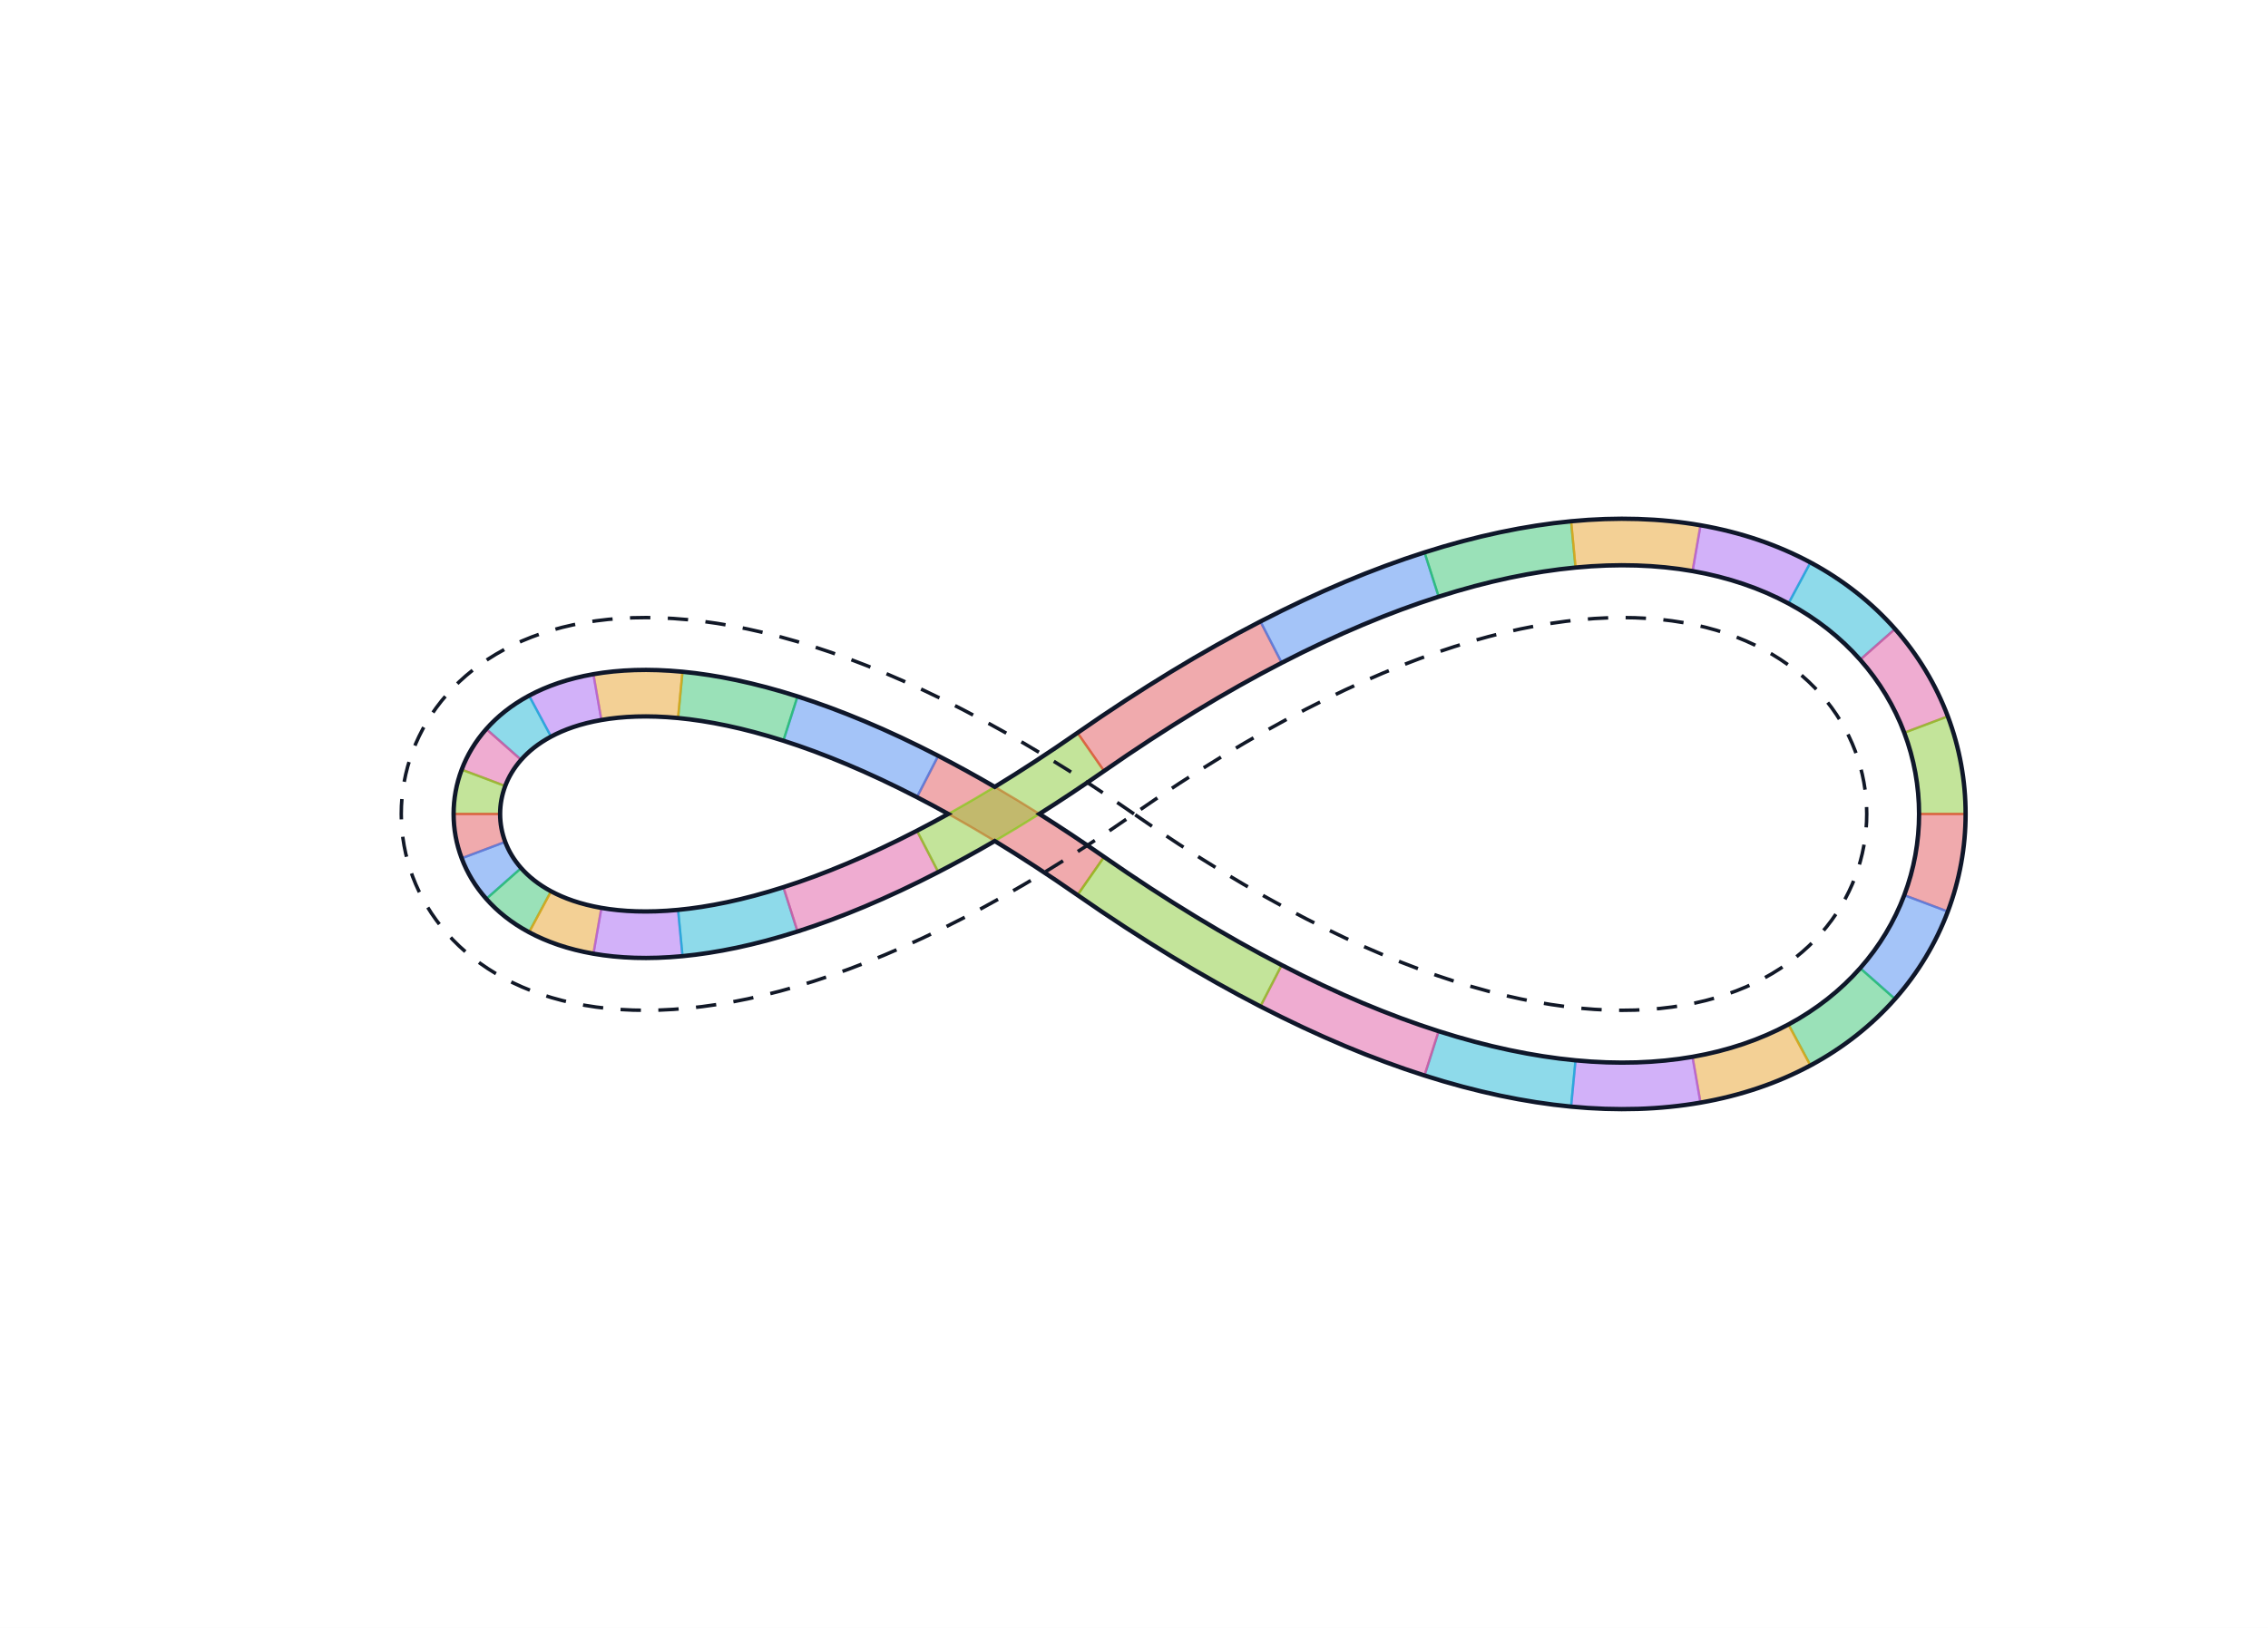
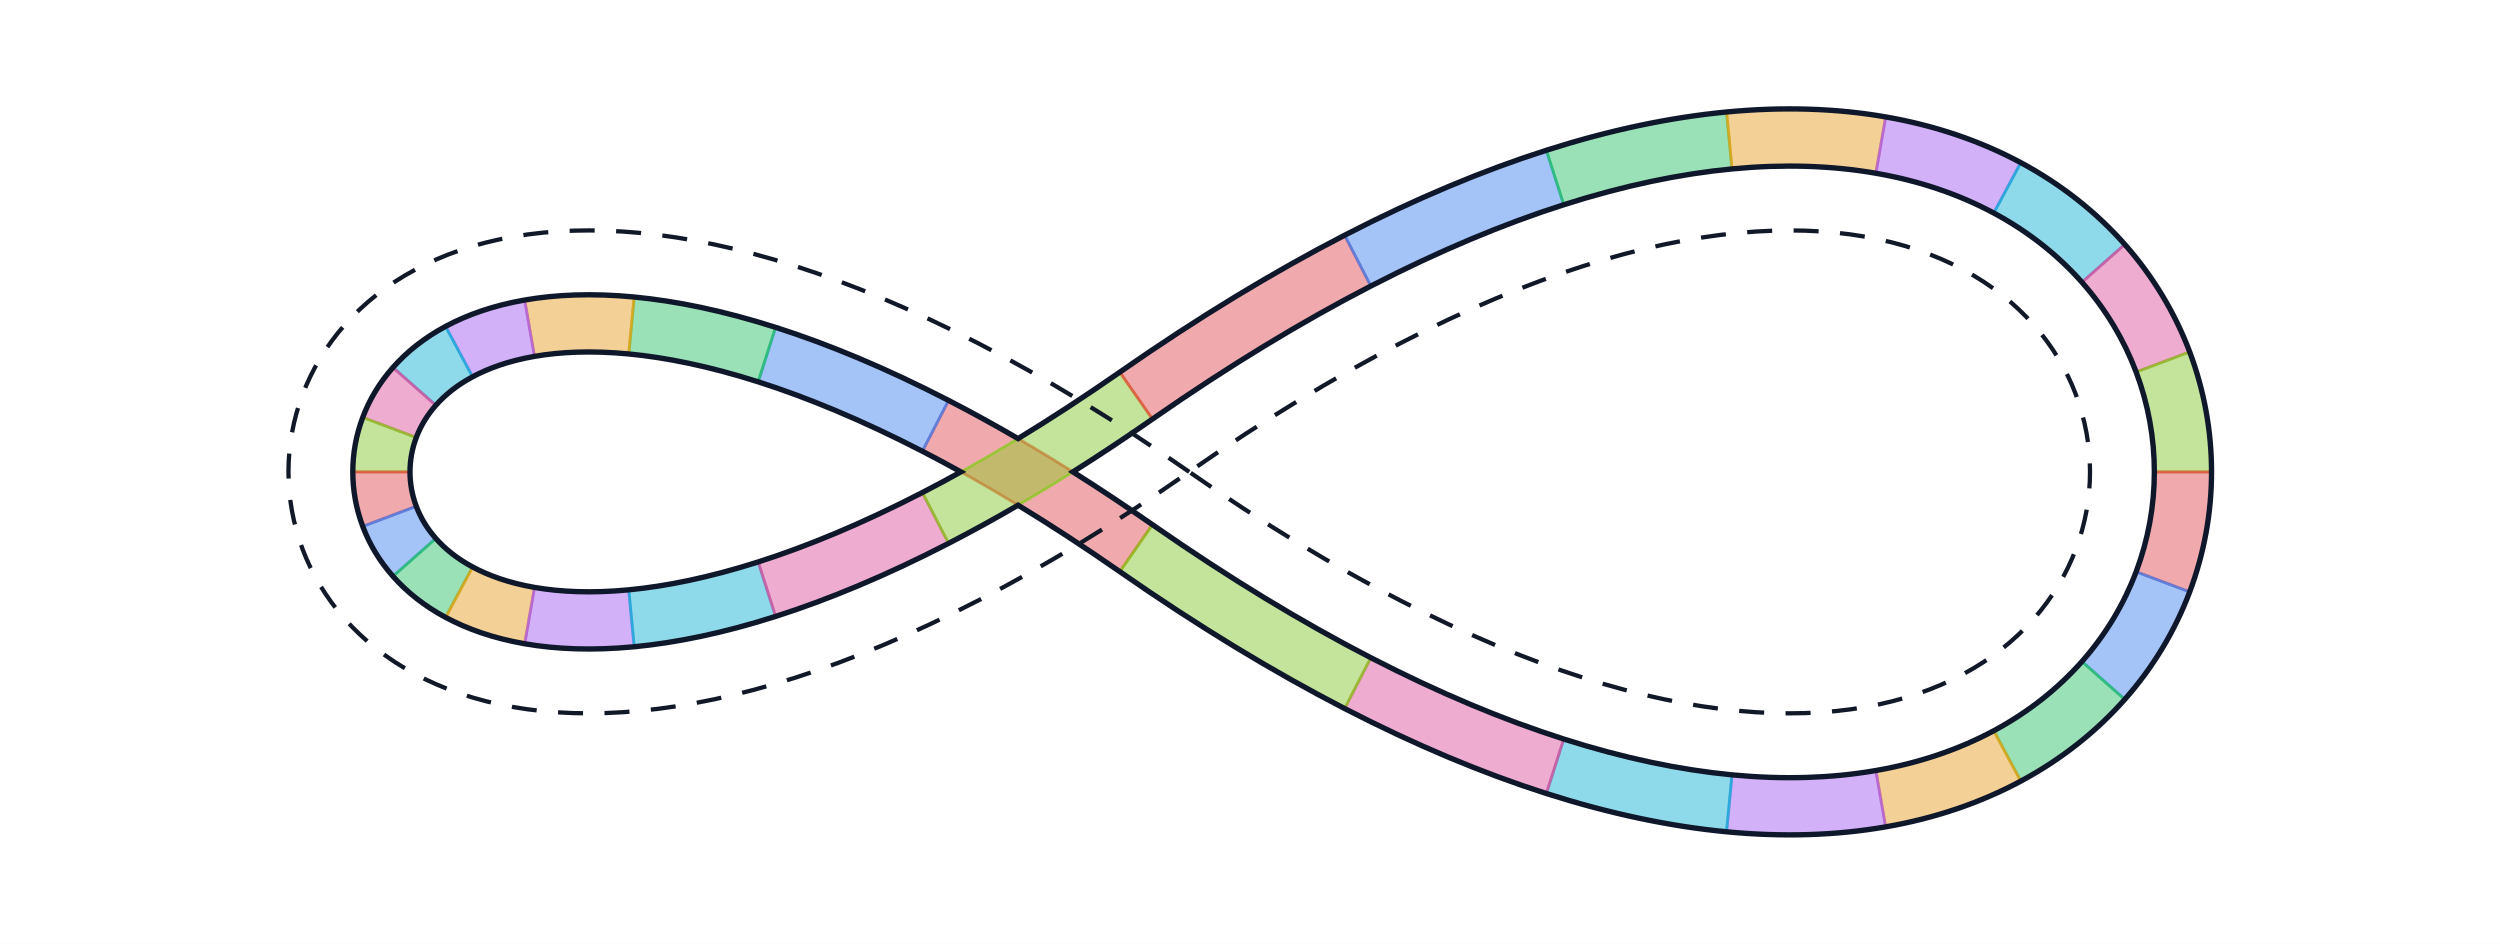
- <svg xmlns="http://www.w3.org/2000/svg" viewBox="-390 -280 780 560" width="780" height="560">
-   <rect x="-390" y="-280" width="780" height="560" style="fill: #ffffff" />
-   <path d="M -32.532 0 C -25.313 4.554 -17.897 9.471 -10.287 14.771 C 11.29 29.798 31.643 42.096 50.807 51.987 C 69.971 61.877 87.948 69.362 104.777 74.734 C 121.604 80.105 137.289 83.365 151.847 84.759 C 166.402 86.153 179.837 85.679 192.087 83.546 C 204.335 81.413 215.392 77.616 225.076 72.417 C 234.759 67.219 243.045 60.626 249.739 53.052 C 256.431 45.477 261.516 36.944 264.907 27.939 C 268.299 18.934 270 9.466 270 0 S 268.299 -18.934 264.907 -27.939 C 261.516 -36.944 256.431 -45.477 249.739 -53.052 C 243.045 -60.626 234.759 -67.219 225.076 -72.417 C 215.392 -77.616 204.335 -81.413 192.087 -83.546 C 179.837 -85.679 166.402 -86.153 151.847 -84.759 C 137.289 -83.365 121.604 -80.105 104.777 -74.734 C 87.948 -69.362 69.971 -61.877 50.807 -51.987 C 31.643 -42.096 11.29 -29.798 -10.287 -14.771 C -17.897 -9.471 -25.313 -4.554 -32.532 0 Z M -47.879 -9.311 C -38.764 -14.862 -29.278 -21.043 -19.431 -27.901 C 2.659 -43.285 23.604 -55.952 43.469 -66.205 C 63.334 -76.457 82.124 -84.298 99.911 -89.976 C 117.696 -95.653 134.49 -99.17 150.322 -100.686 C 166.148 -102.201 181.026 -101.712 194.832 -99.309 C 208.632 -96.906 221.351 -92.577 232.644 -86.514 C 243.935 -80.453 253.753 -72.672 261.728 -63.646 C 269.704 -54.621 275.808 -44.392 279.881 -33.578 C 283.954 -22.764 286 -11.381 286 0 S 283.954 22.764 279.881 33.578 C 275.808 44.392 269.704 54.621 261.728 63.646 C 253.753 72.672 243.935 80.453 232.644 86.514 C 221.351 92.577 208.632 96.906 194.832 99.309 C 181.026 101.712 166.148 102.201 150.322 100.686 C 134.49 99.17 117.696 95.653 99.911 89.976 C 82.124 84.298 63.334 76.457 43.469 66.205 C 23.604 55.952 2.659 43.285 -19.431 27.901 C -29.278 21.043 -38.764 14.862 -47.879 9.311 C -54.542 13.191 -61.022 16.746 -67.318 19.996 C -84.904 29.072 -101.052 35.755 -115.723 40.438 C -130.396 45.122 -143.586 47.803 -155.278 48.923 C -166.973 50.043 -177.163 49.603 -185.913 48.079 C -194.665 46.555 -201.983 43.954 -208.049 40.698 C -214.116 37.442 -218.955 33.522 -222.761 29.214 C -226.569 24.905 -229.359 20.185 -231.218 15.25 C -233.076 10.316 -234 5.159 -234 0 S -233.076 -10.316 -231.218 -15.25 C -229.359 -20.185 -226.569 -24.905 -222.761 -29.214 C -218.955 -33.522 -214.116 -37.442 -208.049 -40.698 C -201.983 -43.954 -194.665 -46.555 -185.913 -48.079 C -177.163 -49.603 -166.973 -50.043 -155.278 -48.923 C -143.586 -47.803 -130.396 -45.122 -115.723 -40.438 C -101.052 -35.755 -84.904 -29.072 -67.318 -19.996 C -61.022 -16.746 -54.542 -13.191 -47.879 -9.311 Z M -63.871 0 C -67.533 -2.032 -71.128 -3.957 -74.656 -5.778 C -91.541 -14.492 -106.876 -20.819 -120.589 -25.196 C -134.304 -29.574 -146.385 -31.998 -156.803 -32.996 C -167.227 -33.994 -175.974 -33.569 -183.168 -32.316 C -190.368 -31.063 -196.024 -28.994 -200.481 -26.601 C -204.94 -24.207 -208.247 -21.476 -210.772 -18.619 C -213.296 -15.762 -215.067 -12.737 -216.244 -9.611 C -217.421 -6.486 -218 -3.244 -218 0 S -217.421 6.486 -216.244 9.611 C -215.067 12.737 -213.296 15.762 -210.772 18.619 C -208.247 21.476 -204.94 24.207 -200.481 26.601 C -196.024 28.994 -190.368 31.063 -183.168 32.316 C -175.974 33.569 -167.227 33.994 -156.803 32.996 C -146.385 31.998 -134.304 29.574 -120.589 25.196 C -106.876 20.819 -91.541 14.492 -74.656 5.778 C -71.128 3.957 -67.533 2.032 -63.871 0 Z" style="fill: #f1f5f9; stroke: none" />
+ <svg xmlns="http://www.w3.org/2000/svg" viewBox="-332.7 -132.015 699.4 264.03" width="699.4" height="264.03">
+   <rect x="-332.7" y="-132.015" width="699.4" height="264.03" style="fill: #ffffff" />
+   <path d="M -10.287 14.771 C 11.29 29.798 31.643 42.096 50.807 51.987 C 69.971 61.877 87.948 69.362 104.777 74.734 C 121.604 80.105 137.289 83.365 151.847 84.759 C 166.402 86.153 179.837 85.679 192.087 83.546 C 204.335 81.413 215.392 77.616 225.076 72.417 C 234.759 67.219 243.045 60.626 249.739 53.052 C 256.431 45.477 261.516 36.944 264.907 27.939 C 268.299 18.934 270 9.466 270 0 S 268.299 -18.934 264.907 -27.939 C 261.516 -36.944 256.431 -45.477 249.739 -53.052 C 243.045 -60.626 234.759 -67.219 225.076 -72.417 C 215.392 -77.616 204.335 -81.413 192.087 -83.546 C 179.837 -85.679 166.402 -86.153 151.847 -84.759 C 137.289 -83.365 121.604 -80.105 104.777 -74.734 C 87.948 -69.362 69.971 -61.877 50.807 -51.987 C 31.643 -42.096 11.29 -29.798 -10.287 -14.771 C -17.897 -9.471 -25.313 -4.554 -32.532 0 C -25.313 4.554 -17.897 9.471 -10.287 14.771 Z M -63.871 0 C -67.533 -2.032 -71.128 -3.957 -74.656 -5.778 C -91.541 -14.492 -106.876 -20.819 -120.589 -25.196 C -134.304 -29.574 -146.385 -31.998 -156.803 -32.996 C -167.227 -33.994 -175.974 -33.569 -183.168 -32.316 C -190.368 -31.063 -196.024 -28.994 -200.481 -26.601 C -204.94 -24.207 -208.247 -21.476 -210.772 -18.619 C -213.296 -15.762 -215.067 -12.737 -216.244 -9.611 C -217.421 -6.486 -218 -3.244 -218 0 S -217.421 6.486 -216.244 9.611 C -215.067 12.737 -213.296 15.762 -210.772 18.619 C -208.247 21.476 -204.94 24.207 -200.481 26.601 C -196.024 28.994 -190.368 31.063 -183.168 32.316 C -175.974 33.569 -167.227 33.994 -156.803 32.996 C -146.385 31.998 -134.304 29.574 -120.589 25.196 C -106.876 20.819 -91.541 14.492 -74.656 5.778 C -71.128 3.957 -67.533 2.032 -63.871 0 Z M 43.469 66.205 C 23.604 55.952 2.659 43.285 -19.431 27.901 C -29.278 21.043 -38.764 14.862 -47.879 9.311 C -54.542 13.191 -61.022 16.746 -67.318 19.996 C -84.904 29.072 -101.052 35.755 -115.723 40.438 C -130.396 45.122 -143.586 47.803 -155.278 48.923 C -166.973 50.043 -177.163 49.603 -185.913 48.079 C -194.665 46.555 -201.983 43.954 -208.049 40.698 C -214.116 37.442 -218.955 33.522 -222.761 29.214 C -226.569 24.905 -229.359 20.185 -231.218 15.25 C -233.076 10.316 -234 5.159 -234 0 S -233.076 -10.316 -231.218 -15.25 C -229.359 -20.185 -226.569 -24.905 -222.761 -29.214 C -218.955 -33.522 -214.116 -37.442 -208.049 -40.698 C -201.983 -43.954 -194.665 -46.555 -185.913 -48.079 C -177.163 -49.603 -166.973 -50.043 -155.278 -48.923 C -143.586 -47.803 -130.396 -45.122 -115.723 -40.438 C -101.052 -35.755 -84.904 -29.072 -67.318 -19.996 C -61.022 -16.746 -54.542 -13.191 -47.879 -9.311 C -38.764 -14.862 -29.278 -21.043 -19.431 -27.901 C 2.659 -43.285 23.604 -55.952 43.469 -66.205 C 63.334 -76.457 82.124 -84.298 99.911 -89.976 C 117.696 -95.653 134.49 -99.17 150.322 -100.686 C 166.148 -102.201 181.026 -101.712 194.832 -99.309 C 208.632 -96.906 221.351 -92.577 232.644 -86.514 C 243.935 -80.453 253.753 -72.672 261.728 -63.646 C 269.704 -54.621 275.808 -44.392 279.881 -33.578 C 283.954 -22.764 286 -11.381 286 0 S 283.954 22.764 279.881 33.578 C 275.808 44.392 269.704 54.621 261.728 63.646 C 253.753 72.672 243.935 80.453 232.644 86.514 C 221.351 92.577 208.632 96.906 194.832 99.309 C 181.026 101.712 166.148 102.201 150.322 100.686 C 134.49 99.17 117.696 95.653 99.911 89.976 C 82.124 84.298 63.334 76.457 43.469 66.205 Z" style="fill: #f1f5f9; stroke: none" />
  <path d="M -19.431 27.901 C -39.341 14.035 -57.771 2.936 -74.656 -5.778 L -67.318 -19.996 C -49.732 -10.92 -30.71 0.548 -10.287 14.771 Z" style="fill: #ef4444; fill-opacity: 0.42; stroke: #ef4444; stroke-opacity: 0.7; stroke-width: 0.8" />
  <path d="M -74.656 -5.778 C -91.541 -14.492 -106.876 -20.819 -120.589 -25.196 L -115.723 -40.438 C -101.052 -35.755 -84.904 -29.072 -67.318 -19.996 Z" style="fill: #3b82f6; fill-opacity: 0.42; stroke: #3b82f6; stroke-opacity: 0.7; stroke-width: 0.8" />
  <path d="M -120.589 -25.196 C -134.304 -29.574 -146.385 -31.998 -156.803 -32.996 L -155.278 -48.923 C -143.586 -47.803 -130.396 -45.122 -115.723 -40.438 Z" style="fill: #22c55e; fill-opacity: 0.42; stroke: #22c55e; stroke-opacity: 0.7; stroke-width: 0.8" />
  <path d="M -156.803 -32.996 C -167.227 -33.994 -175.974 -33.569 -183.168 -32.316 L -185.913 -48.079 C -177.163 -49.603 -166.973 -50.043 -155.278 -48.923 Z" style="fill: #f59e0b; fill-opacity: 0.42; stroke: #f59e0b; stroke-opacity: 0.7; stroke-width: 0.8" />
  <path d="M -183.168 -32.316 C -190.368 -31.063 -196.024 -28.994 -200.481 -26.601 L -208.049 -40.698 C -201.983 -43.954 -194.665 -46.555 -185.913 -48.079 Z" style="fill: #a855f7; fill-opacity: 0.42; stroke: #a855f7; stroke-opacity: 0.7; stroke-width: 0.8" />
  <path d="M -200.481 -26.601 C -204.94 -24.207 -208.247 -21.476 -210.772 -18.619 L -222.761 -29.214 C -218.955 -33.522 -214.116 -37.442 -208.049 -40.698 Z" style="fill: #06b6d4; fill-opacity: 0.42; stroke: #06b6d4; stroke-opacity: 0.7; stroke-width: 0.8" />
  <path d="M -210.772 -18.619 C -213.296 -15.762 -215.067 -12.737 -216.244 -9.611 L -231.218 -15.25 C -229.359 -20.185 -226.569 -24.905 -222.761 -29.214 Z" style="fill: #ec4899; fill-opacity: 0.42; stroke: #ec4899; stroke-opacity: 0.7; stroke-width: 0.8" />
  <path d="M -216.244 -9.611 C -217.421 -6.486 -218 -3.244 -218 0 H -234 C -234 -5.159 -233.076 -10.316 -231.218 -15.25 Z" style="fill: #84cc16; fill-opacity: 0.42; stroke: #84cc16; stroke-opacity: 0.7; stroke-width: 0.8" />
  <path d="M -218 0 C -218 3.244 -217.421 6.486 -216.244 9.611 L -231.218 15.25 C -233.076 10.316 -234 5.159 -234 0 Z" style="fill: #ef4444; fill-opacity: 0.42; stroke: #ef4444; stroke-opacity: 0.7; stroke-width: 0.8" />
  <path d="M -216.244 9.611 C -215.067 12.737 -213.296 15.762 -210.772 18.619 L -222.761 29.214 C -226.569 24.905 -229.359 20.185 -231.218 15.25 Z" style="fill: #3b82f6; fill-opacity: 0.42; stroke: #3b82f6; stroke-opacity: 0.7; stroke-width: 0.8" />
  <path d="M -210.772 18.619 C -208.247 21.476 -204.94 24.207 -200.481 26.601 L -208.049 40.698 C -214.116 37.442 -218.955 33.522 -222.761 29.214 Z" style="fill: #22c55e; fill-opacity: 0.42; stroke: #22c55e; stroke-opacity: 0.7; stroke-width: 0.8" />
  <path d="M -200.481 26.601 C -196.024 28.994 -190.368 31.063 -183.168 32.316 L -185.913 48.079 C -194.665 46.555 -201.983 43.954 -208.049 40.698 Z" style="fill: #f59e0b; fill-opacity: 0.42; stroke: #f59e0b; stroke-opacity: 0.7; stroke-width: 0.8" />
  <path d="M -183.168 32.316 C -175.974 33.569 -167.227 33.994 -156.803 32.996 L -155.278 48.923 C -166.973 50.043 -177.163 49.603 -185.913 48.079 Z" style="fill: #a855f7; fill-opacity: 0.42; stroke: #a855f7; stroke-opacity: 0.7; stroke-width: 0.8" />
  <path d="M -156.803 32.996 C -146.385 31.998 -134.304 29.574 -120.589 25.196 L -115.723 40.438 C -130.396 45.122 -143.586 47.803 -155.278 48.923 Z" style="fill: #06b6d4; fill-opacity: 0.42; stroke: #06b6d4; stroke-opacity: 0.7; stroke-width: 0.8" />
  <path d="M -120.589 25.196 C -106.876 20.819 -91.541 14.492 -74.656 5.778 L -67.318 19.996 C -84.904 29.072 -101.052 35.755 -115.723 40.438 Z" style="fill: #ec4899; fill-opacity: 0.42; stroke: #ec4899; stroke-opacity: 0.7; stroke-width: 0.8" />
  <path d="M -74.656 5.778 C -57.771 -2.936 -39.341 -14.035 -19.431 -27.901 L -10.287 -14.771 C -30.71 -0.548 -49.732 10.92 -67.318 19.996 Z" style="fill: #84cc16; fill-opacity: 0.42; stroke: #84cc16; stroke-opacity: 0.7; stroke-width: 0.8" />
  <path d="M -19.431 -27.901 C 2.659 -43.285 23.604 -55.952 43.469 -66.205 L 50.807 -51.987 C 31.643 -42.096 11.29 -29.798 -10.287 -14.771 Z" style="fill: #ef4444; fill-opacity: 0.42; stroke: #ef4444; stroke-opacity: 0.7; stroke-width: 0.8" />
  <path d="M 43.469 -66.205 C 63.334 -76.457 82.124 -84.298 99.911 -89.976 L 104.777 -74.734 C 87.948 -69.362 69.971 -61.877 50.807 -51.987 Z" style="fill: #3b82f6; fill-opacity: 0.42; stroke: #3b82f6; stroke-opacity: 0.7; stroke-width: 0.8" />
  <path d="M 99.911 -89.976 C 117.696 -95.653 134.49 -99.17 150.322 -100.686 L 151.847 -84.759 C 137.289 -83.365 121.604 -80.105 104.777 -74.734 Z" style="fill: #22c55e; fill-opacity: 0.42; stroke: #22c55e; stroke-opacity: 0.7; stroke-width: 0.8" />
  <path d="M 150.322 -100.686 C 166.148 -102.201 181.026 -101.712 194.832 -99.309 L 192.087 -83.546 C 179.837 -85.679 166.402 -86.153 151.847 -84.759 Z" style="fill: #f59e0b; fill-opacity: 0.42; stroke: #f59e0b; stroke-opacity: 0.7; stroke-width: 0.8" />
  <path d="M 194.832 -99.309 C 208.632 -96.906 221.351 -92.577 232.644 -86.514 L 225.076 -72.417 C 215.392 -77.616 204.335 -81.413 192.087 -83.546 Z" style="fill: #a855f7; fill-opacity: 0.42; stroke: #a855f7; stroke-opacity: 0.7; stroke-width: 0.8" />
  <path d="M 232.644 -86.514 C 243.935 -80.453 253.753 -72.672 261.728 -63.646 L 249.739 -53.052 C 243.045 -60.626 234.759 -67.219 225.076 -72.417 Z" style="fill: #06b6d4; fill-opacity: 0.42; stroke: #06b6d4; stroke-opacity: 0.7; stroke-width: 0.8" />
  <path d="M 261.728 -63.646 C 269.704 -54.621 275.808 -44.392 279.881 -33.578 L 264.907 -27.939 C 261.516 -36.944 256.431 -45.477 249.739 -53.052 Z" style="fill: #ec4899; fill-opacity: 0.42; stroke: #ec4899; stroke-opacity: 0.7; stroke-width: 0.8" />
  <path d="M 279.881 -33.578 C 283.954 -22.764 286 -11.381 286 0 H 270 C 270 -9.466 268.299 -18.934 264.907 -27.939 Z" style="fill: #84cc16; fill-opacity: 0.42; stroke: #84cc16; stroke-opacity: 0.7; stroke-width: 0.8" />
  <path d="M 286 0 C 286 11.381 283.954 22.764 279.881 33.578 L 264.907 27.939 C 268.299 18.934 270 9.466 270 0 Z" style="fill: #ef4444; fill-opacity: 0.42; stroke: #ef4444; stroke-opacity: 0.7; stroke-width: 0.8" />
  <path d="M 279.881 33.578 C 275.808 44.392 269.704 54.621 261.728 63.646 L 249.739 53.052 C 256.431 45.477 261.516 36.944 264.907 27.939 Z" style="fill: #3b82f6; fill-opacity: 0.42; stroke: #3b82f6; stroke-opacity: 0.7; stroke-width: 0.8" />
  <path d="M 261.728 63.646 C 253.753 72.672 243.935 80.453 232.644 86.514 L 225.076 72.417 C 234.759 67.219 243.045 60.626 249.739 53.052 Z" style="fill: #22c55e; fill-opacity: 0.42; stroke: #22c55e; stroke-opacity: 0.7; stroke-width: 0.8" />
  <path d="M 232.644 86.514 C 221.351 92.577 208.632 96.906 194.832 99.309 L 192.087 83.546 C 204.335 81.413 215.392 77.616 225.076 72.417 Z" style="fill: #f59e0b; fill-opacity: 0.42; stroke: #f59e0b; stroke-opacity: 0.7; stroke-width: 0.8" />
  <path d="M 194.832 99.309 C 181.026 101.712 166.148 102.201 150.322 100.686 L 151.847 84.759 C 166.402 86.153 179.837 85.679 192.087 83.546 Z" style="fill: #a855f7; fill-opacity: 0.42; stroke: #a855f7; stroke-opacity: 0.7; stroke-width: 0.8" />
  <path d="M 150.322 100.686 C 134.49 99.17 117.696 95.653 99.911 89.976 L 104.777 74.734 C 121.604 80.105 137.289 83.365 151.847 84.759 Z" style="fill: #06b6d4; fill-opacity: 0.42; stroke: #06b6d4; stroke-opacity: 0.7; stroke-width: 0.8" />
  <path d="M 99.911 89.976 C 82.124 84.298 63.334 76.457 43.469 66.205 L 50.807 51.987 C 69.971 61.877 87.948 69.362 104.777 74.734 Z" style="fill: #ec4899; fill-opacity: 0.42; stroke: #ec4899; stroke-opacity: 0.7; stroke-width: 0.8" />
  <path d="M 43.469 66.205 C 23.604 55.952 2.659 43.285 -19.431 27.901 L -10.287 14.771 C 11.29 29.798 31.643 42.096 50.807 51.987 Z" style="fill: #84cc16; fill-opacity: 0.42; stroke: #84cc16; stroke-opacity: 0.7; stroke-width: 0.8" />
-   <path d="M -32.532 0 C -25.313 4.554 -17.897 9.471 -10.287 14.771 C 11.29 29.798 31.643 42.096 50.807 51.987 C 69.971 61.877 87.948 69.362 104.777 74.734 C 121.604 80.105 137.289 83.365 151.847 84.759 C 166.402 86.153 179.837 85.679 192.087 83.546 C 204.335 81.413 215.392 77.616 225.076 72.417 C 234.759 67.219 243.045 60.626 249.739 53.052 C 256.431 45.477 261.516 36.944 264.907 27.939 C 268.299 18.934 270 9.466 270 0 S 268.299 -18.934 264.907 -27.939 C 261.516 -36.944 256.431 -45.477 249.739 -53.052 C 243.045 -60.626 234.759 -67.219 225.076 -72.417 C 215.392 -77.616 204.335 -81.413 192.087 -83.546 C 179.837 -85.679 166.402 -86.153 151.847 -84.759 C 137.289 -83.365 121.604 -80.105 104.777 -74.734 C 87.948 -69.362 69.971 -61.877 50.807 -51.987 C 31.643 -42.096 11.29 -29.798 -10.287 -14.771 C -17.897 -9.471 -25.313 -4.554 -32.532 0 Z M -47.879 -9.311 C -38.764 -14.862 -29.278 -21.043 -19.431 -27.901 C 2.659 -43.285 23.604 -55.952 43.469 -66.205 C 63.334 -76.457 82.124 -84.298 99.911 -89.976 C 117.696 -95.653 134.49 -99.17 150.322 -100.686 C 166.148 -102.201 181.026 -101.712 194.832 -99.309 C 208.632 -96.906 221.351 -92.577 232.644 -86.514 C 243.935 -80.453 253.753 -72.672 261.728 -63.646 C 269.704 -54.621 275.808 -44.392 279.881 -33.578 C 283.954 -22.764 286 -11.381 286 0 S 283.954 22.764 279.881 33.578 C 275.808 44.392 269.704 54.621 261.728 63.646 C 253.753 72.672 243.935 80.453 232.644 86.514 C 221.351 92.577 208.632 96.906 194.832 99.309 C 181.026 101.712 166.148 102.201 150.322 100.686 C 134.49 99.17 117.696 95.653 99.911 89.976 C 82.124 84.298 63.334 76.457 43.469 66.205 C 23.604 55.952 2.659 43.285 -19.431 27.901 C -29.278 21.043 -38.764 14.862 -47.879 9.311 C -54.542 13.191 -61.022 16.746 -67.318 19.996 C -84.904 29.072 -101.052 35.755 -115.723 40.438 C -130.396 45.122 -143.586 47.803 -155.278 48.923 C -166.973 50.043 -177.163 49.603 -185.913 48.079 C -194.665 46.555 -201.983 43.954 -208.049 40.698 C -214.116 37.442 -218.955 33.522 -222.761 29.214 C -226.569 24.905 -229.359 20.185 -231.218 15.25 C -233.076 10.316 -234 5.159 -234 0 S -233.076 -10.316 -231.218 -15.25 C -229.359 -20.185 -226.569 -24.905 -222.761 -29.214 C -218.955 -33.522 -214.116 -37.442 -208.049 -40.698 C -201.983 -43.954 -194.665 -46.555 -185.913 -48.079 C -177.163 -49.603 -166.973 -50.043 -155.278 -48.923 C -143.586 -47.803 -130.396 -45.122 -115.723 -40.438 C -101.052 -35.755 -84.904 -29.072 -67.318 -19.996 C -61.022 -16.746 -54.542 -13.191 -47.879 -9.311 Z M -63.871 0 C -67.533 -2.032 -71.128 -3.957 -74.656 -5.778 C -91.541 -14.492 -106.876 -20.819 -120.589 -25.196 C -134.304 -29.574 -146.385 -31.998 -156.803 -32.996 C -167.227 -33.994 -175.974 -33.569 -183.168 -32.316 C -190.368 -31.063 -196.024 -28.994 -200.481 -26.601 C -204.94 -24.207 -208.247 -21.476 -210.772 -18.619 C -213.296 -15.762 -215.067 -12.737 -216.244 -9.611 C -217.421 -6.486 -218 -3.244 -218 0 S -217.421 6.486 -216.244 9.611 C -215.067 12.737 -213.296 15.762 -210.772 18.619 C -208.247 21.476 -204.94 24.207 -200.481 26.601 C -196.024 28.994 -190.368 31.063 -183.168 32.316 C -175.974 33.569 -167.227 33.994 -156.803 32.996 C -146.385 31.998 -134.304 29.574 -120.589 25.196 C -106.876 20.819 -91.541 14.492 -74.656 5.778 C -71.128 3.957 -67.533 2.032 -63.871 0 Z" style="fill: none; stroke: #0f172a; stroke-width: 1.5" />
+   <path d="M -10.287 14.771 C 11.29 29.798 31.643 42.096 50.807 51.987 C 69.971 61.877 87.948 69.362 104.777 74.734 C 121.604 80.105 137.289 83.365 151.847 84.759 C 166.402 86.153 179.837 85.679 192.087 83.546 C 204.335 81.413 215.392 77.616 225.076 72.417 C 234.759 67.219 243.045 60.626 249.739 53.052 C 256.431 45.477 261.516 36.944 264.907 27.939 C 268.299 18.934 270 9.466 270 0 S 268.299 -18.934 264.907 -27.939 C 261.516 -36.944 256.431 -45.477 249.739 -53.052 C 243.045 -60.626 234.759 -67.219 225.076 -72.417 C 215.392 -77.616 204.335 -81.413 192.087 -83.546 C 179.837 -85.679 166.402 -86.153 151.847 -84.759 C 137.289 -83.365 121.604 -80.105 104.777 -74.734 C 87.948 -69.362 69.971 -61.877 50.807 -51.987 C 31.643 -42.096 11.29 -29.798 -10.287 -14.771 C -17.897 -9.471 -25.313 -4.554 -32.532 0 C -25.313 4.554 -17.897 9.471 -10.287 14.771 Z M -63.871 0 C -67.533 -2.032 -71.128 -3.957 -74.656 -5.778 C -91.541 -14.492 -106.876 -20.819 -120.589 -25.196 C -134.304 -29.574 -146.385 -31.998 -156.803 -32.996 C -167.227 -33.994 -175.974 -33.569 -183.168 -32.316 C -190.368 -31.063 -196.024 -28.994 -200.481 -26.601 C -204.94 -24.207 -208.247 -21.476 -210.772 -18.619 C -213.296 -15.762 -215.067 -12.737 -216.244 -9.611 C -217.421 -6.486 -218 -3.244 -218 0 S -217.421 6.486 -216.244 9.611 C -215.067 12.737 -213.296 15.762 -210.772 18.619 C -208.247 21.476 -204.94 24.207 -200.481 26.601 C -196.024 28.994 -190.368 31.063 -183.168 32.316 C -175.974 33.569 -167.227 33.994 -156.803 32.996 C -146.385 31.998 -134.304 29.574 -120.589 25.196 C -106.876 20.819 -91.541 14.492 -74.656 5.778 C -71.128 3.957 -67.533 2.032 -63.871 0 Z M 43.469 66.205 C 23.604 55.952 2.659 43.285 -19.431 27.901 C -29.278 21.043 -38.764 14.862 -47.879 9.311 C -54.542 13.191 -61.022 16.746 -67.318 19.996 C -84.904 29.072 -101.052 35.755 -115.723 40.438 C -130.396 45.122 -143.586 47.803 -155.278 48.923 C -166.973 50.043 -177.163 49.603 -185.913 48.079 C -194.665 46.555 -201.983 43.954 -208.049 40.698 C -214.116 37.442 -218.955 33.522 -222.761 29.214 C -226.569 24.905 -229.359 20.185 -231.218 15.25 C -233.076 10.316 -234 5.159 -234 0 S -233.076 -10.316 -231.218 -15.25 C -229.359 -20.185 -226.569 -24.905 -222.761 -29.214 C -218.955 -33.522 -214.116 -37.442 -208.049 -40.698 C -201.983 -43.954 -194.665 -46.555 -185.913 -48.079 C -177.163 -49.603 -166.973 -50.043 -155.278 -48.923 C -143.586 -47.803 -130.396 -45.122 -115.723 -40.438 C -101.052 -35.755 -84.904 -29.072 -67.318 -19.996 C -61.022 -16.746 -54.542 -13.191 -47.879 -9.311 C -38.764 -14.862 -29.278 -21.043 -19.431 -27.901 C 2.659 -43.285 23.604 -55.952 43.469 -66.205 C 63.334 -76.457 82.124 -84.298 99.911 -89.976 C 117.696 -95.653 134.49 -99.17 150.322 -100.686 C 166.148 -102.201 181.026 -101.712 194.832 -99.309 C 208.632 -96.906 221.351 -92.577 232.644 -86.514 C 243.935 -80.453 253.753 -72.672 261.728 -63.646 C 269.704 -54.621 275.808 -44.392 279.881 -33.578 C 283.954 -22.764 286 -11.381 286 0 S 283.954 22.764 279.881 33.578 C 275.808 44.392 269.704 54.621 261.728 63.646 C 253.753 72.672 243.935 80.453 232.644 86.514 C 221.351 92.577 208.632 96.906 194.832 99.309 C 181.026 101.712 166.148 102.201 150.322 100.686 C 134.49 99.17 117.696 95.653 99.911 89.976 C 82.124 84.298 63.334 76.457 43.469 66.205 Z" style="fill: none; stroke: #0f172a; stroke-width: 1.5" />
  <path d="M 0 0 C -336 -234 -336 234 0 0 S 336 234 0 0 Z" style="fill: none; stroke: #111827; stroke-width: 1.2; stroke-dasharray: 7 6" />
</svg>
